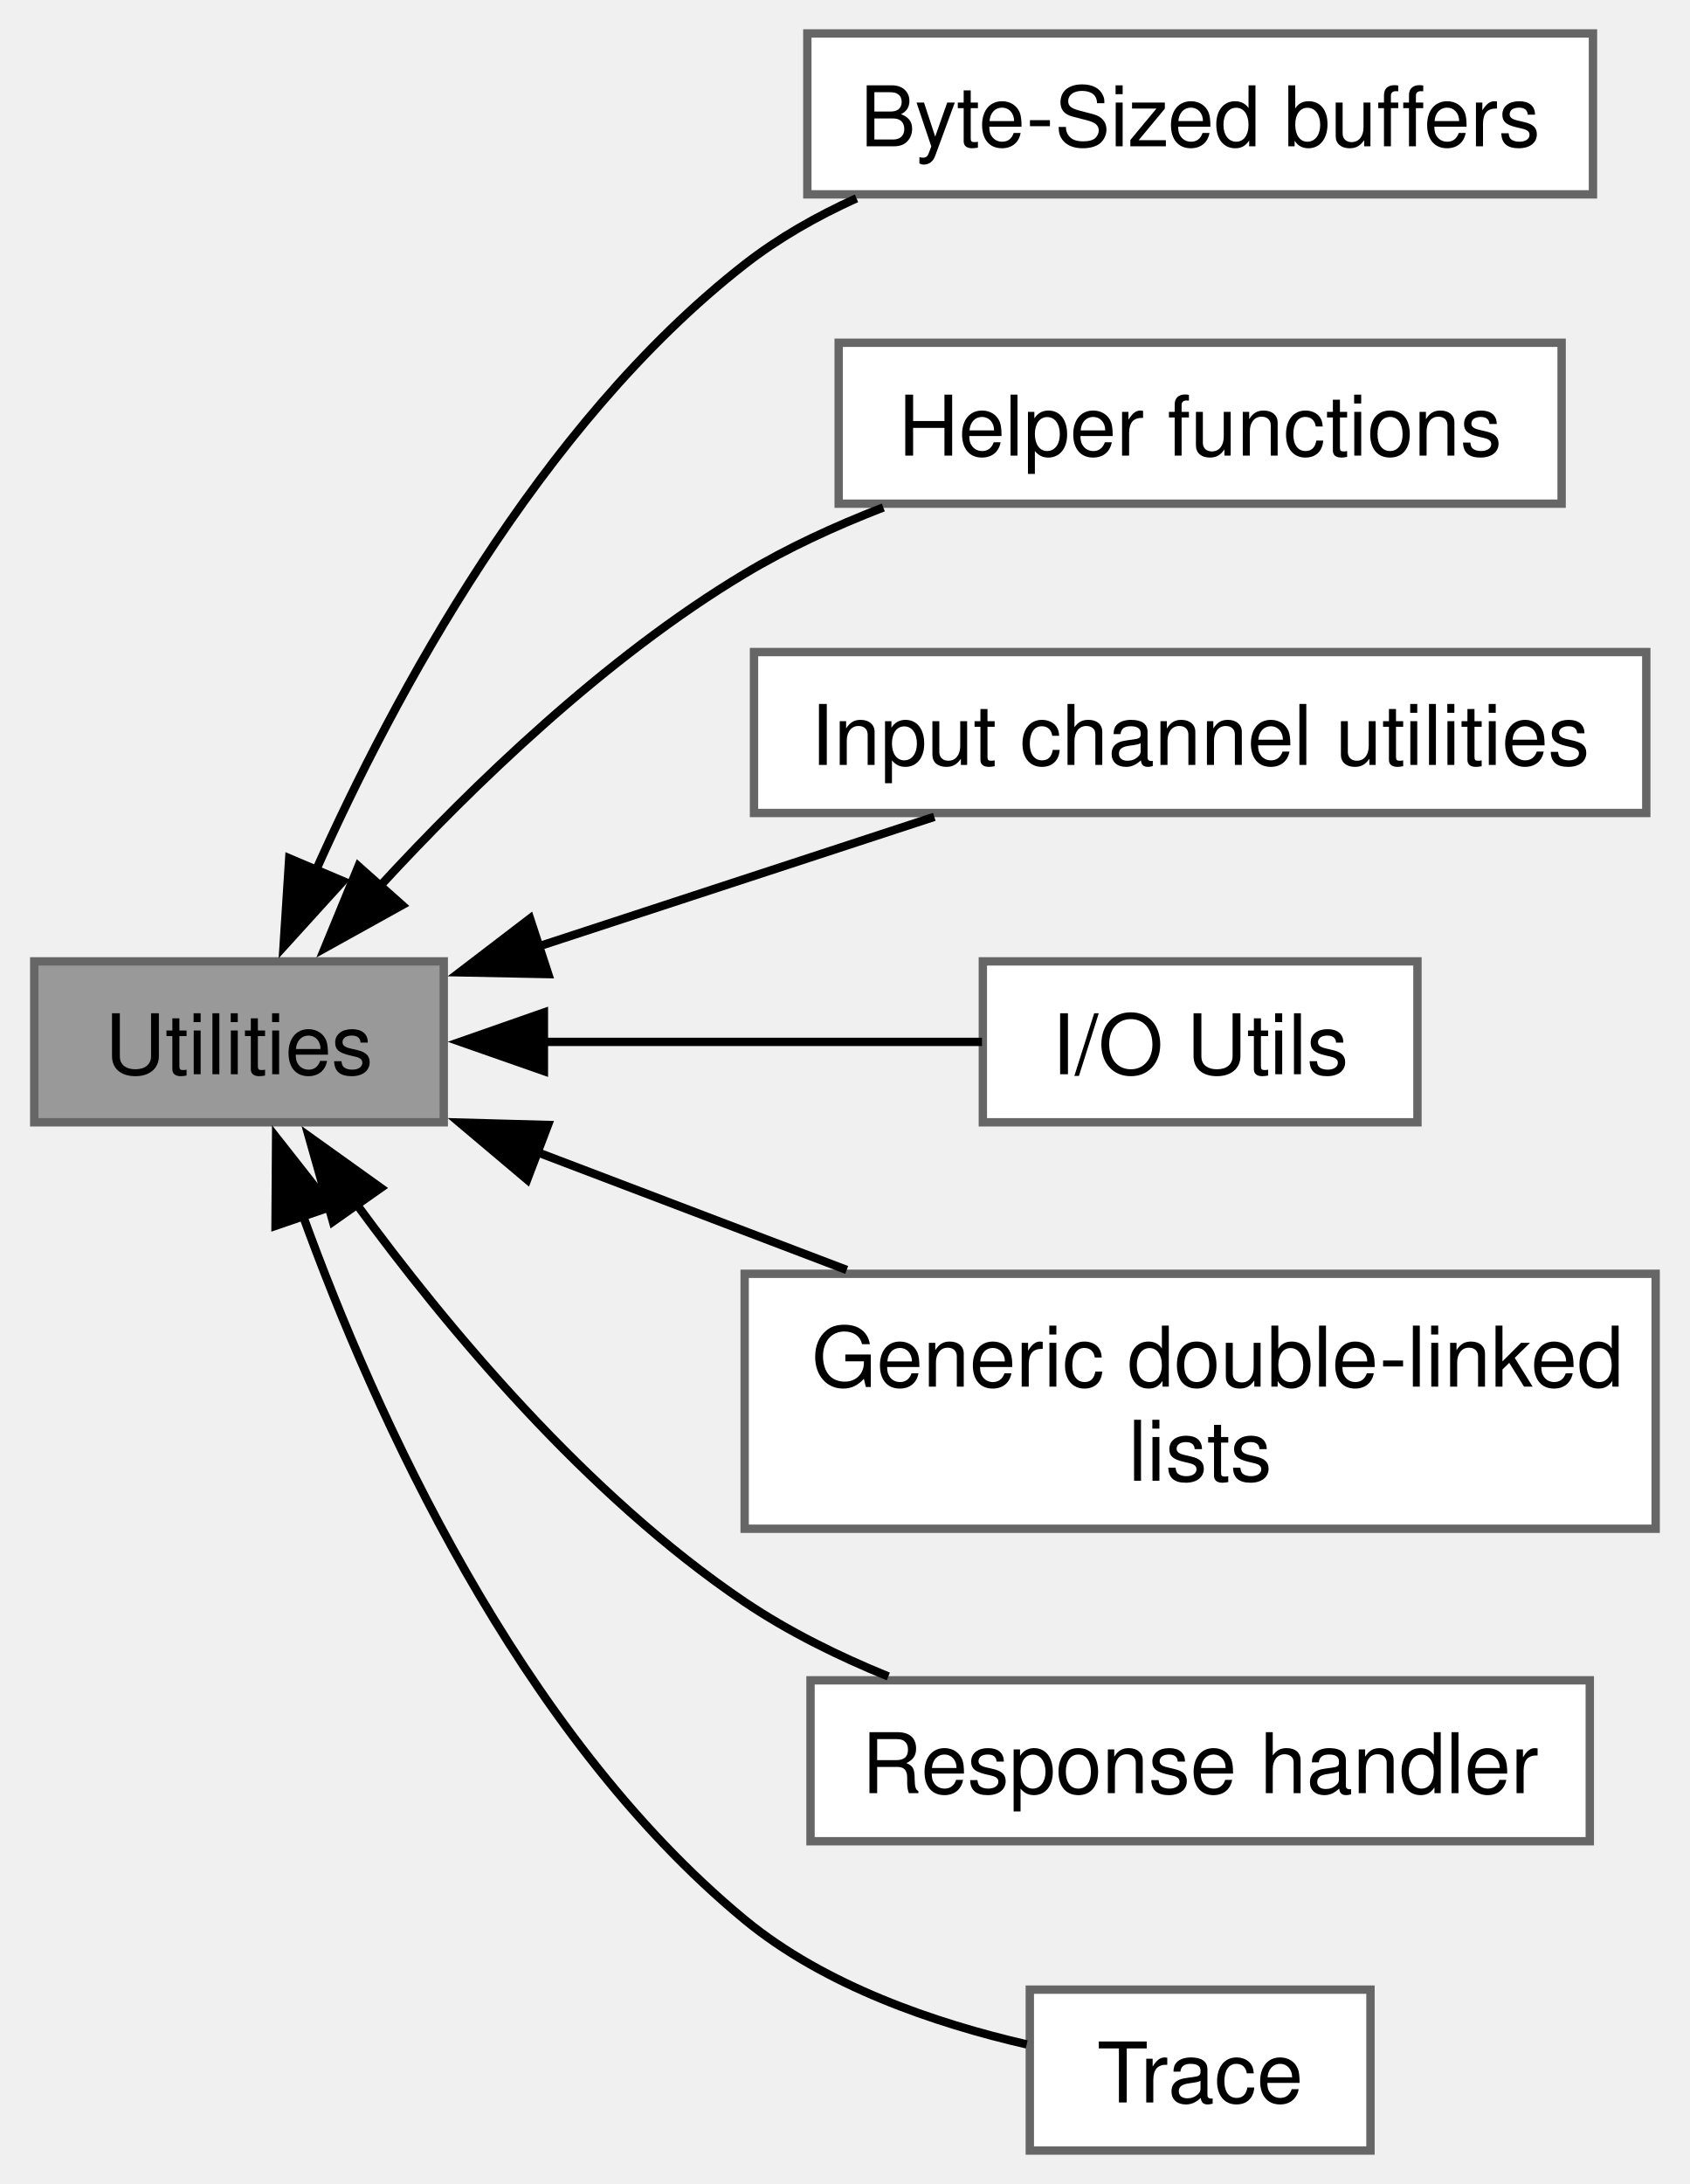
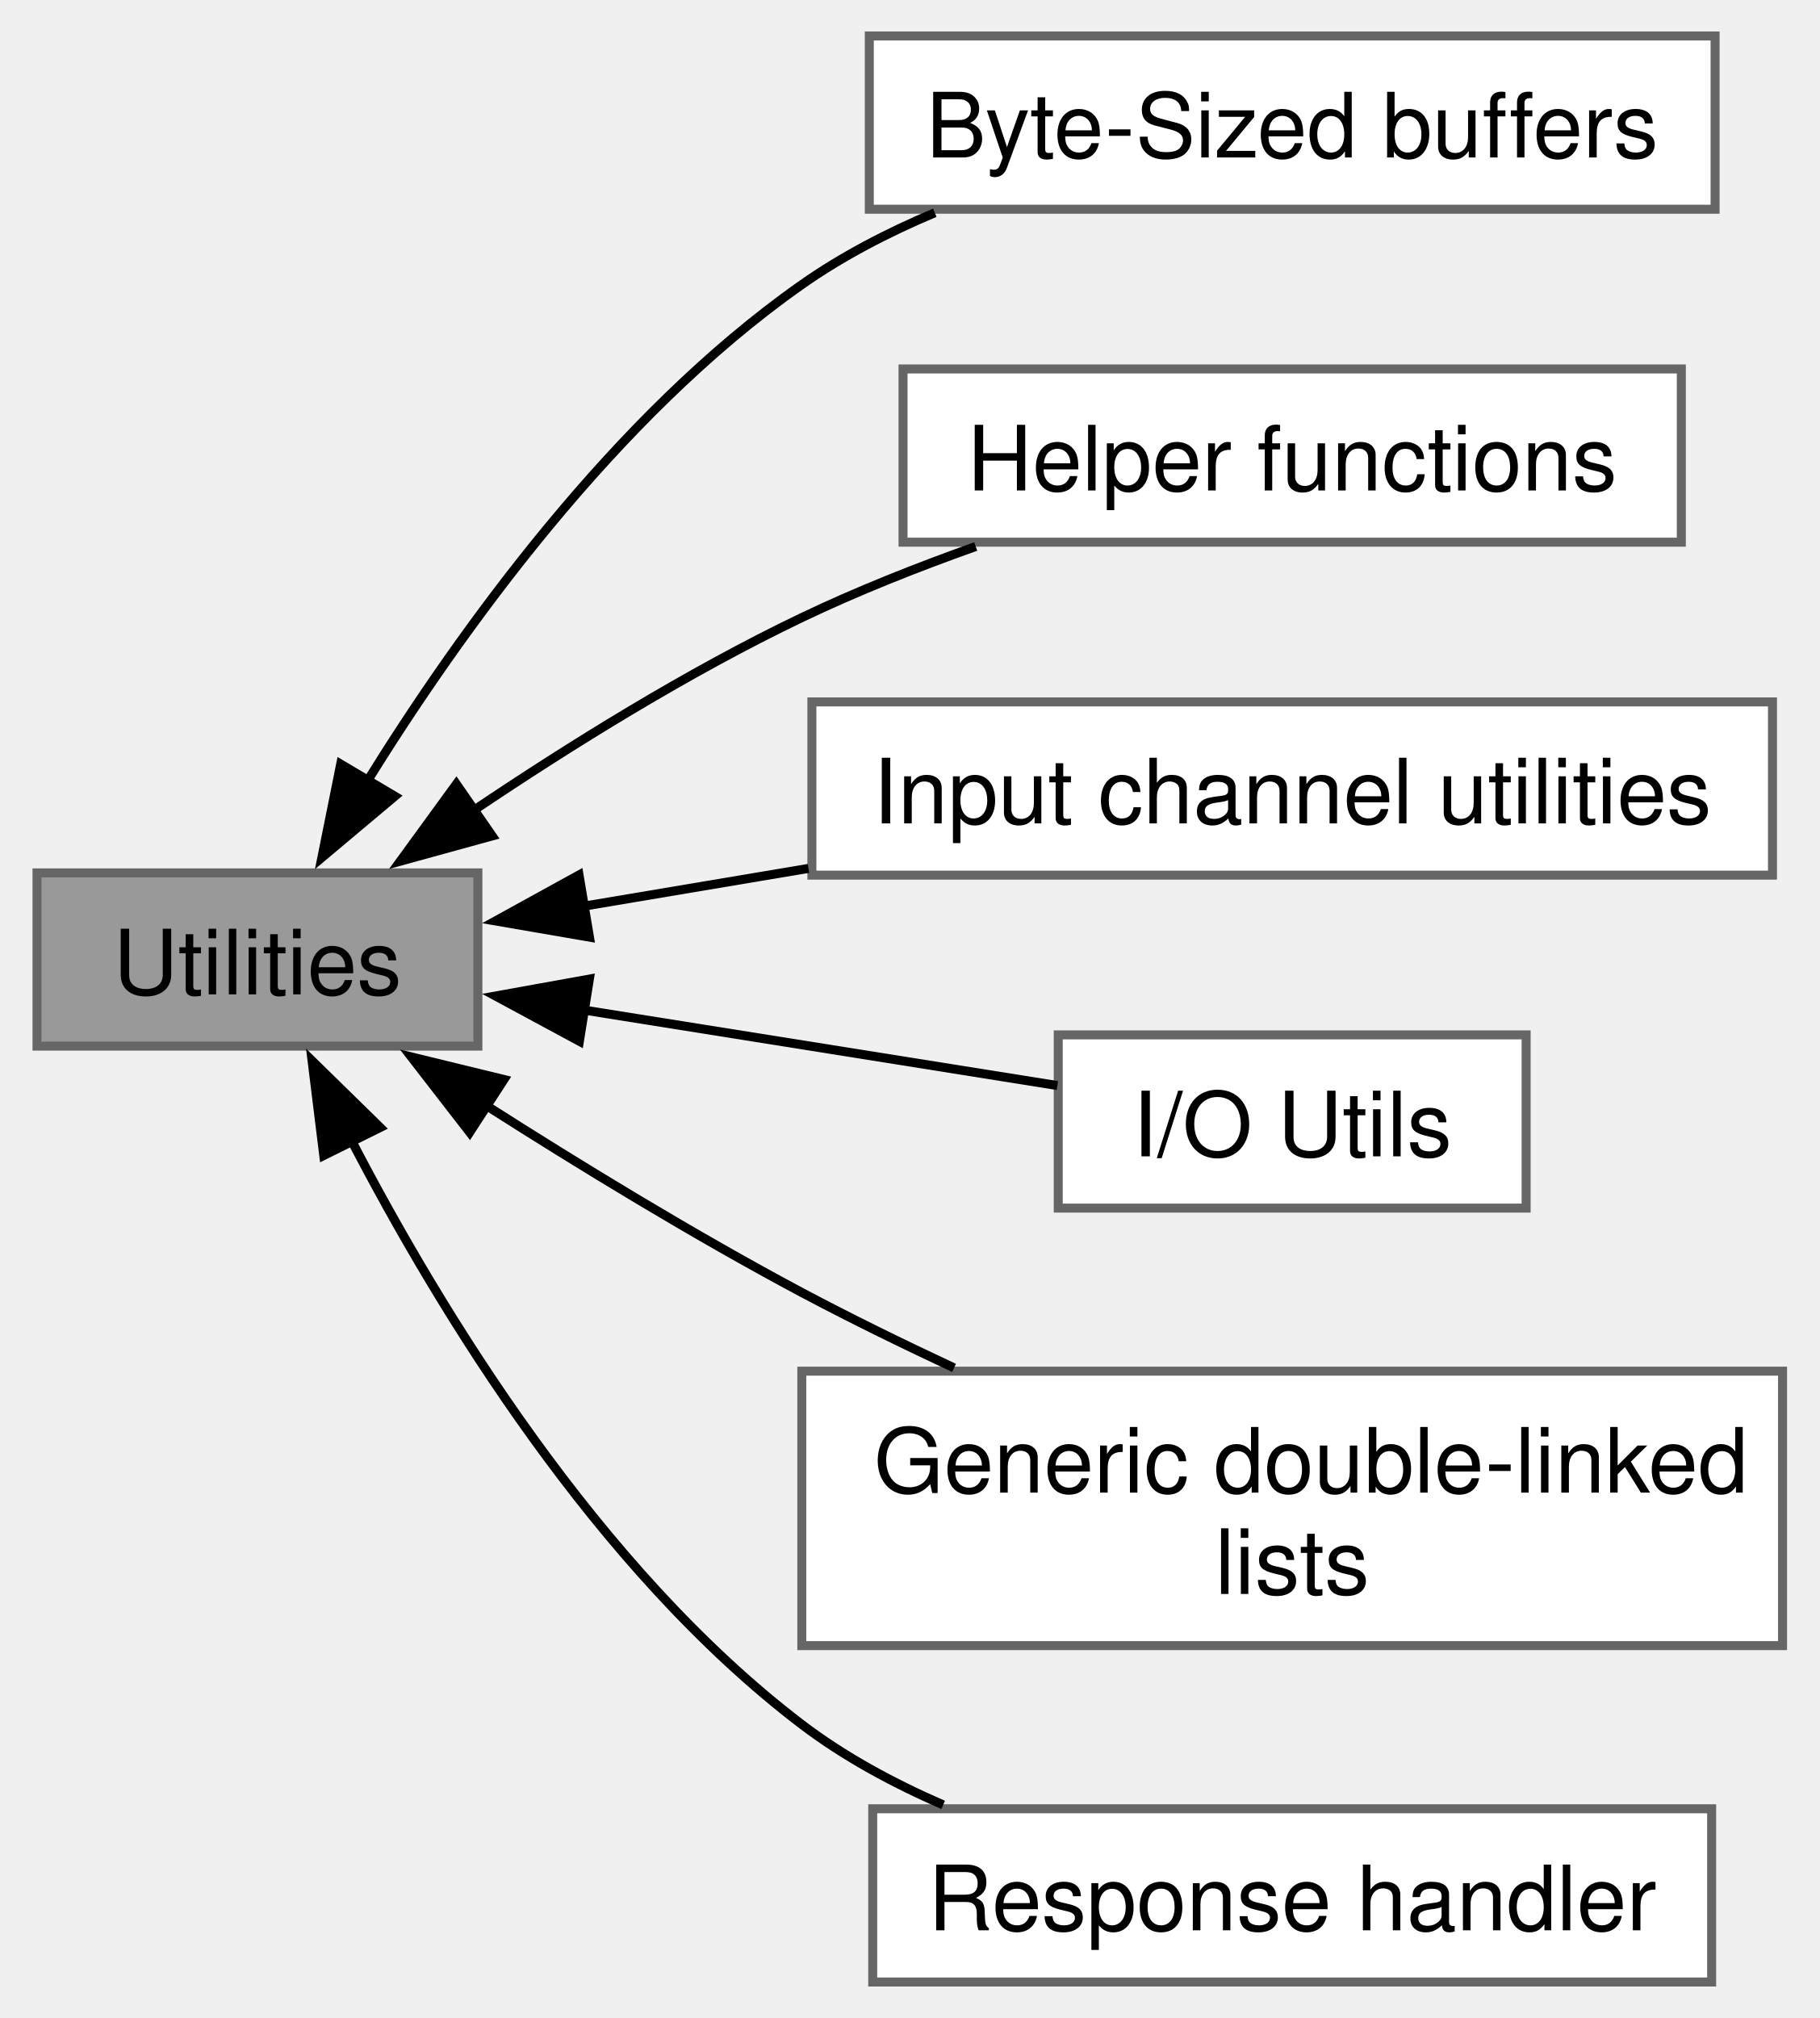
- <svg xmlns="http://www.w3.org/2000/svg" xmlns:xlink="http://www.w3.org/1999/xlink" width="202pt" height="261pt" viewBox="0.00 0.00 202.00 261.25">
-   <g id="graph0" class="graph" transform="scale(1 1) rotate(0) translate(4 257.25)">
+ <svg xmlns="http://www.w3.org/2000/svg" xmlns:xlink="http://www.w3.org/1999/xlink" width="202pt" height="224pt" viewBox="0.00 0.00 202.00 224.25">
+   <g id="graph0" class="graph" transform="scale(1 1) rotate(0) translate(4 220.25)">
    <g id="Node000003" class="node">
      <g id="a_Node000003">
        <a xlink:href="group__qbsbuffers.html" target="_top" xlink:title="An interrupt-safe byte-sized ring buffer interface.">
-           <polygon fill="white" stroke="#666666" points="186.5,-253.25 92.5,-253.25 92.5,-234 186.5,-234 186.5,-253.25" />
-           <text text-anchor="middle" x="139.5" y="-239.75" font-family="Helvetica,sans-Serif" font-size="10.00">Byte-Sized buffers</text>
+           <polygon fill="white" stroke="#666666" points="186.5,-216.25 92.5,-216.25 92.5,-197 186.5,-197 186.5,-216.25" />
+           <text text-anchor="middle" x="139.5" y="-202.75" font-family="Helvetica,sans-Serif" font-size="10.00">Byte-Sized buffers</text>
        </a>
      </g>
    </g>
-     <g id="Node000008" class="node">
-       <g id="a_Node000008">
+     <g id="Node000007" class="node">
+       <g id="a_Node000007">
        <a xlink:href="group__qflm.html" target="_top" xlink:title=" ">
-           <polygon fill="white" stroke="#666666" points="182.75,-216.25 96.25,-216.25 96.25,-197 182.75,-197 182.75,-216.25" />
-           <text text-anchor="middle" x="139.5" y="-202.75" font-family="Helvetica,sans-Serif" font-size="10.00">Helper functions</text>
+           <polygon fill="white" stroke="#666666" points="182.75,-179.25 96.25,-179.25 96.25,-160 182.75,-160 182.75,-179.25" />
+           <text text-anchor="middle" x="139.5" y="-165.75" font-family="Helvetica,sans-Serif" font-size="10.00">Helper functions</text>
        </a>
      </g>
    </g>
    <g id="Node000004" class="node">
      <g id="a_Node000004">
        <a xlink:href="group__qinput.html" target="_top" xlink:title="A comprehensive event class for efficient, maintainable working with input channels.">
-           <polygon fill="white" stroke="#666666" points="192.88,-179.25 86.12,-179.25 86.12,-160 192.88,-160 192.88,-179.25" />
-           <text text-anchor="middle" x="139.5" y="-165.75" font-family="Helvetica,sans-Serif" font-size="10.00">Input channel utilities</text>
+           <polygon fill="white" stroke="#666666" points="192.88,-142.25 86.12,-142.25 86.12,-123 192.88,-123 192.88,-142.25" />
+           <text text-anchor="middle" x="139.5" y="-128.75" font-family="Helvetica,sans-Serif" font-size="10.00">Input channel utilities</text>
        </a>
      </g>
    </g>
    <g id="Node000005" class="node">
      <g id="a_Node000005">
        <a xlink:href="group__qioutils.html" target="_top" xlink:title="API for input/output utilities and safe string interfaces.">
-           <polygon fill="white" stroke="#666666" points="165.5,-142.25 113.5,-142.25 113.5,-123 165.5,-123 165.5,-142.25" />
-           <text text-anchor="middle" x="139.5" y="-128.75" font-family="Helvetica,sans-Serif" font-size="10.00">I/O Utils</text>
+           <polygon fill="white" stroke="#666666" points="165.5,-105.25 113.5,-105.25 113.5,-86 165.5,-86 165.5,-105.25" />
+           <text text-anchor="middle" x="139.5" y="-91.75" font-family="Helvetica,sans-Serif" font-size="10.00">I/O Utils</text>
        </a>
      </g>
    </g>
    <g id="Node000002" class="node">
      <g id="a_Node000002">
        <a xlink:href="group__qlists.html" target="_top" xlink:title="The provided list implementation uses a generic doubly-linked approach in which each node,...">
-           <polygon fill="white" stroke="#666666" points="194,-104.88 85,-104.88 85,-74.38 194,-74.38 194,-104.88" />
-           <text text-anchor="start" x="93" y="-91.38" font-family="Helvetica,sans-Serif" font-size="10.00">Generic double-linked</text>
-           <text text-anchor="middle" x="139.5" y="-80.12" font-family="Helvetica,sans-Serif" font-size="10.00"> lists</text>
+           <polygon fill="white" stroke="#666666" points="194,-67.88 85,-67.88 85,-37.38 194,-37.38 194,-67.88" />
+           <text text-anchor="start" x="93" y="-54.38" font-family="Helvetica,sans-Serif" font-size="10.00">Generic double-linked</text>
+           <text text-anchor="middle" x="139.5" y="-43.12" font-family="Helvetica,sans-Serif" font-size="10.00"> lists</text>
        </a>
      </g>
    </g>
    <g id="Node000006" class="node">
      <g id="a_Node000006">
        <a xlink:href="group__qresponse.html" target="_top" xlink:title="API to simplify the handling of requested responses from terminal interfaces.">
-           <polygon fill="white" stroke="#666666" points="186.12,-56.25 92.88,-56.25 92.88,-37 186.12,-37 186.12,-56.25" />
-           <text text-anchor="middle" x="139.5" y="-42.75" font-family="Helvetica,sans-Serif" font-size="10.00">Response handler</text>
-         </a>
-       </g>
-     </g>
-     <g id="Node000007" class="node">
-       <g id="a_Node000007">
-         <a xlink:href="group__qtrace.html" target="_top" xlink:title=" ">
-           <polygon fill="white" stroke="#666666" points="159.88,-19.25 119.12,-19.25 119.12,0 159.88,0 159.88,-19.25" />
-           <text text-anchor="middle" x="139.5" y="-5.75" font-family="Helvetica,sans-Serif" font-size="10.00">Trace</text>
+           <polygon fill="white" stroke="#666666" points="186.12,-19.25 92.88,-19.25 92.88,0 186.12,0 186.12,-19.25" />
+           <text text-anchor="middle" x="139.5" y="-5.75" font-family="Helvetica,sans-Serif" font-size="10.00">Response handler</text>
        </a>
      </g>
    </g>
    <g id="Node000001" class="node">
      <g id="a_Node000001">
        <a xlink:title=" ">
-           <polygon fill="#999999" stroke="#666666" points="49,-142.25 0,-142.25 0,-123 49,-123 49,-142.25" />
-           <text text-anchor="middle" x="24.5" y="-128.75" font-family="Helvetica,sans-Serif" font-size="10.00">Utilities</text>
+           <polygon fill="#999999" stroke="#666666" points="49,-123.25 0,-123.25 0,-104 49,-104 49,-123.25" />
+           <text text-anchor="middle" x="24.5" y="-109.75" font-family="Helvetica,sans-Serif" font-size="10.00">Utilities</text>
        </a>
      </g>
    </g>
    <g id="edge2" class="edge">
-       <path fill="none" stroke="black" d="M33.63,-152.97C43.02,-174.01 60.4,-206.41 85,-225.62 89.02,-228.76 93.61,-231.37 98.38,-233.53" />
-       <polygon fill="black" stroke="black" points="36.95,-151.85 29.83,-144.01 30.51,-154.58 36.95,-151.85" />
+       <path fill="none" stroke="black" d="M36.5,-133.11C46.96,-150.01 64.16,-173.99 85,-188.62 89.49,-191.78 94.58,-194.42 99.78,-196.61" />
+       <polygon fill="black" stroke="black" points="39.77,-131.77 31.66,-124.96 33.75,-135.34 39.77,-131.77" />
    </g>
-     <g id="edge7" class="edge">
-       <path fill="none" stroke="black" d="M41.3,-151.18C52.45,-163.29 68.32,-178.63 85,-188.62 90.13,-191.7 95.85,-194.33 101.59,-196.55" />
-       <polygon fill="black" stroke="black" points="44.02,-148.98 34.76,-143.84 38.79,-153.63 44.02,-148.98" />
+     <g id="edge6" class="edge">
+       <path fill="none" stroke="black" d="M48.57,-130.22C59.3,-137.44 72.43,-145.61 85,-151.62 91.1,-154.54 97.8,-157.2 104.33,-159.52" />
+       <polygon fill="black" stroke="black" points="50.59,-127.36 40.37,-124.55 46.61,-133.12 50.59,-127.36" />
    </g>
    <g id="edge3" class="edge">
-       <path fill="none" stroke="black" d="M60.01,-143.93C75.22,-148.9 92.94,-154.71 107.69,-159.54" />
-       <polygon fill="black" stroke="black" points="61.5,-140.73 50.9,-140.94 59.32,-147.38 61.5,-140.73" />
+       <path fill="none" stroke="black" d="M60.58,-119.52C68.56,-120.87 77.21,-122.32 85.74,-123.75" />
+       <polygon fill="black" stroke="black" points="61.4,-116.11 50.96,-117.91 60.24,-123.02 61.4,-116.11" />
    </g>
    <g id="edge4" class="edge">
-       <path fill="none" stroke="black" d="M60.71,-132.62C77.78,-132.62 97.9,-132.62 113.4,-132.62" />
-       <polygon fill="black" stroke="black" points="60.98,-129.13 50.98,-132.63 60.98,-136.13 60.98,-129.13" />
+       <path fill="none" stroke="black" d="M60.71,-108.02C77.78,-105.3 97.9,-102.09 113.4,-99.62" />
+       <polygon fill="black" stroke="black" points="60.28,-104.54 50.96,-109.57 61.39,-111.45 60.28,-104.54" />
    </g>
    <g id="edge1" class="edge">
-       <path fill="none" stroke="black" d="M60.15,-119.44C71.86,-114.98 85.05,-109.97 97.21,-105.34" />
-       <polygon fill="black" stroke="black" points="58.98,-116.14 50.88,-122.97 61.47,-122.68 58.98,-116.14" />
+       <path fill="none" stroke="black" d="M49.77,-97.5C60.39,-90.72 73.12,-82.95 85,-76.62 90.39,-73.76 96.2,-70.91 101.92,-68.24" />
+       <polygon fill="black" stroke="black" points="48.09,-94.42 41.6,-102.8 51.9,-100.29 48.09,-94.42" />
    </g>
    <g id="edge5" class="edge">
-       <path fill="none" stroke="black" d="M38.53,-113.25C49.4,-98.39 66.13,-78.34 85,-65.62 90.23,-62.1 96.19,-59.15 102.19,-56.71" />
-       <polygon fill="black" stroke="black" points="35.74,-111.12 32.85,-121.32 41.47,-115.15 35.74,-111.12" />
-     </g>
-     <g id="edge6" class="edge">
-       <path fill="none" stroke="black" d="M32.17,-111.77C40.76,-88.14 57.89,-50 85,-27.62 94.6,-19.7 107.84,-15.21 118.75,-12.7" />
-       <polygon fill="black" stroke="black" points="28.87,-110.62 28.94,-121.22 35.49,-112.89 28.87,-110.62" />
+       <path fill="none" stroke="black" d="M34.87,-93.67C44.82,-74.5 62.24,-45.95 85,-28.62 89.71,-25.04 95.14,-22.1 100.71,-19.68" />
+       <polygon fill="black" stroke="black" points="31.87,-91.85 30.57,-102.37 38.14,-94.96 31.87,-91.85" />
    </g>
  </g>
</svg>
